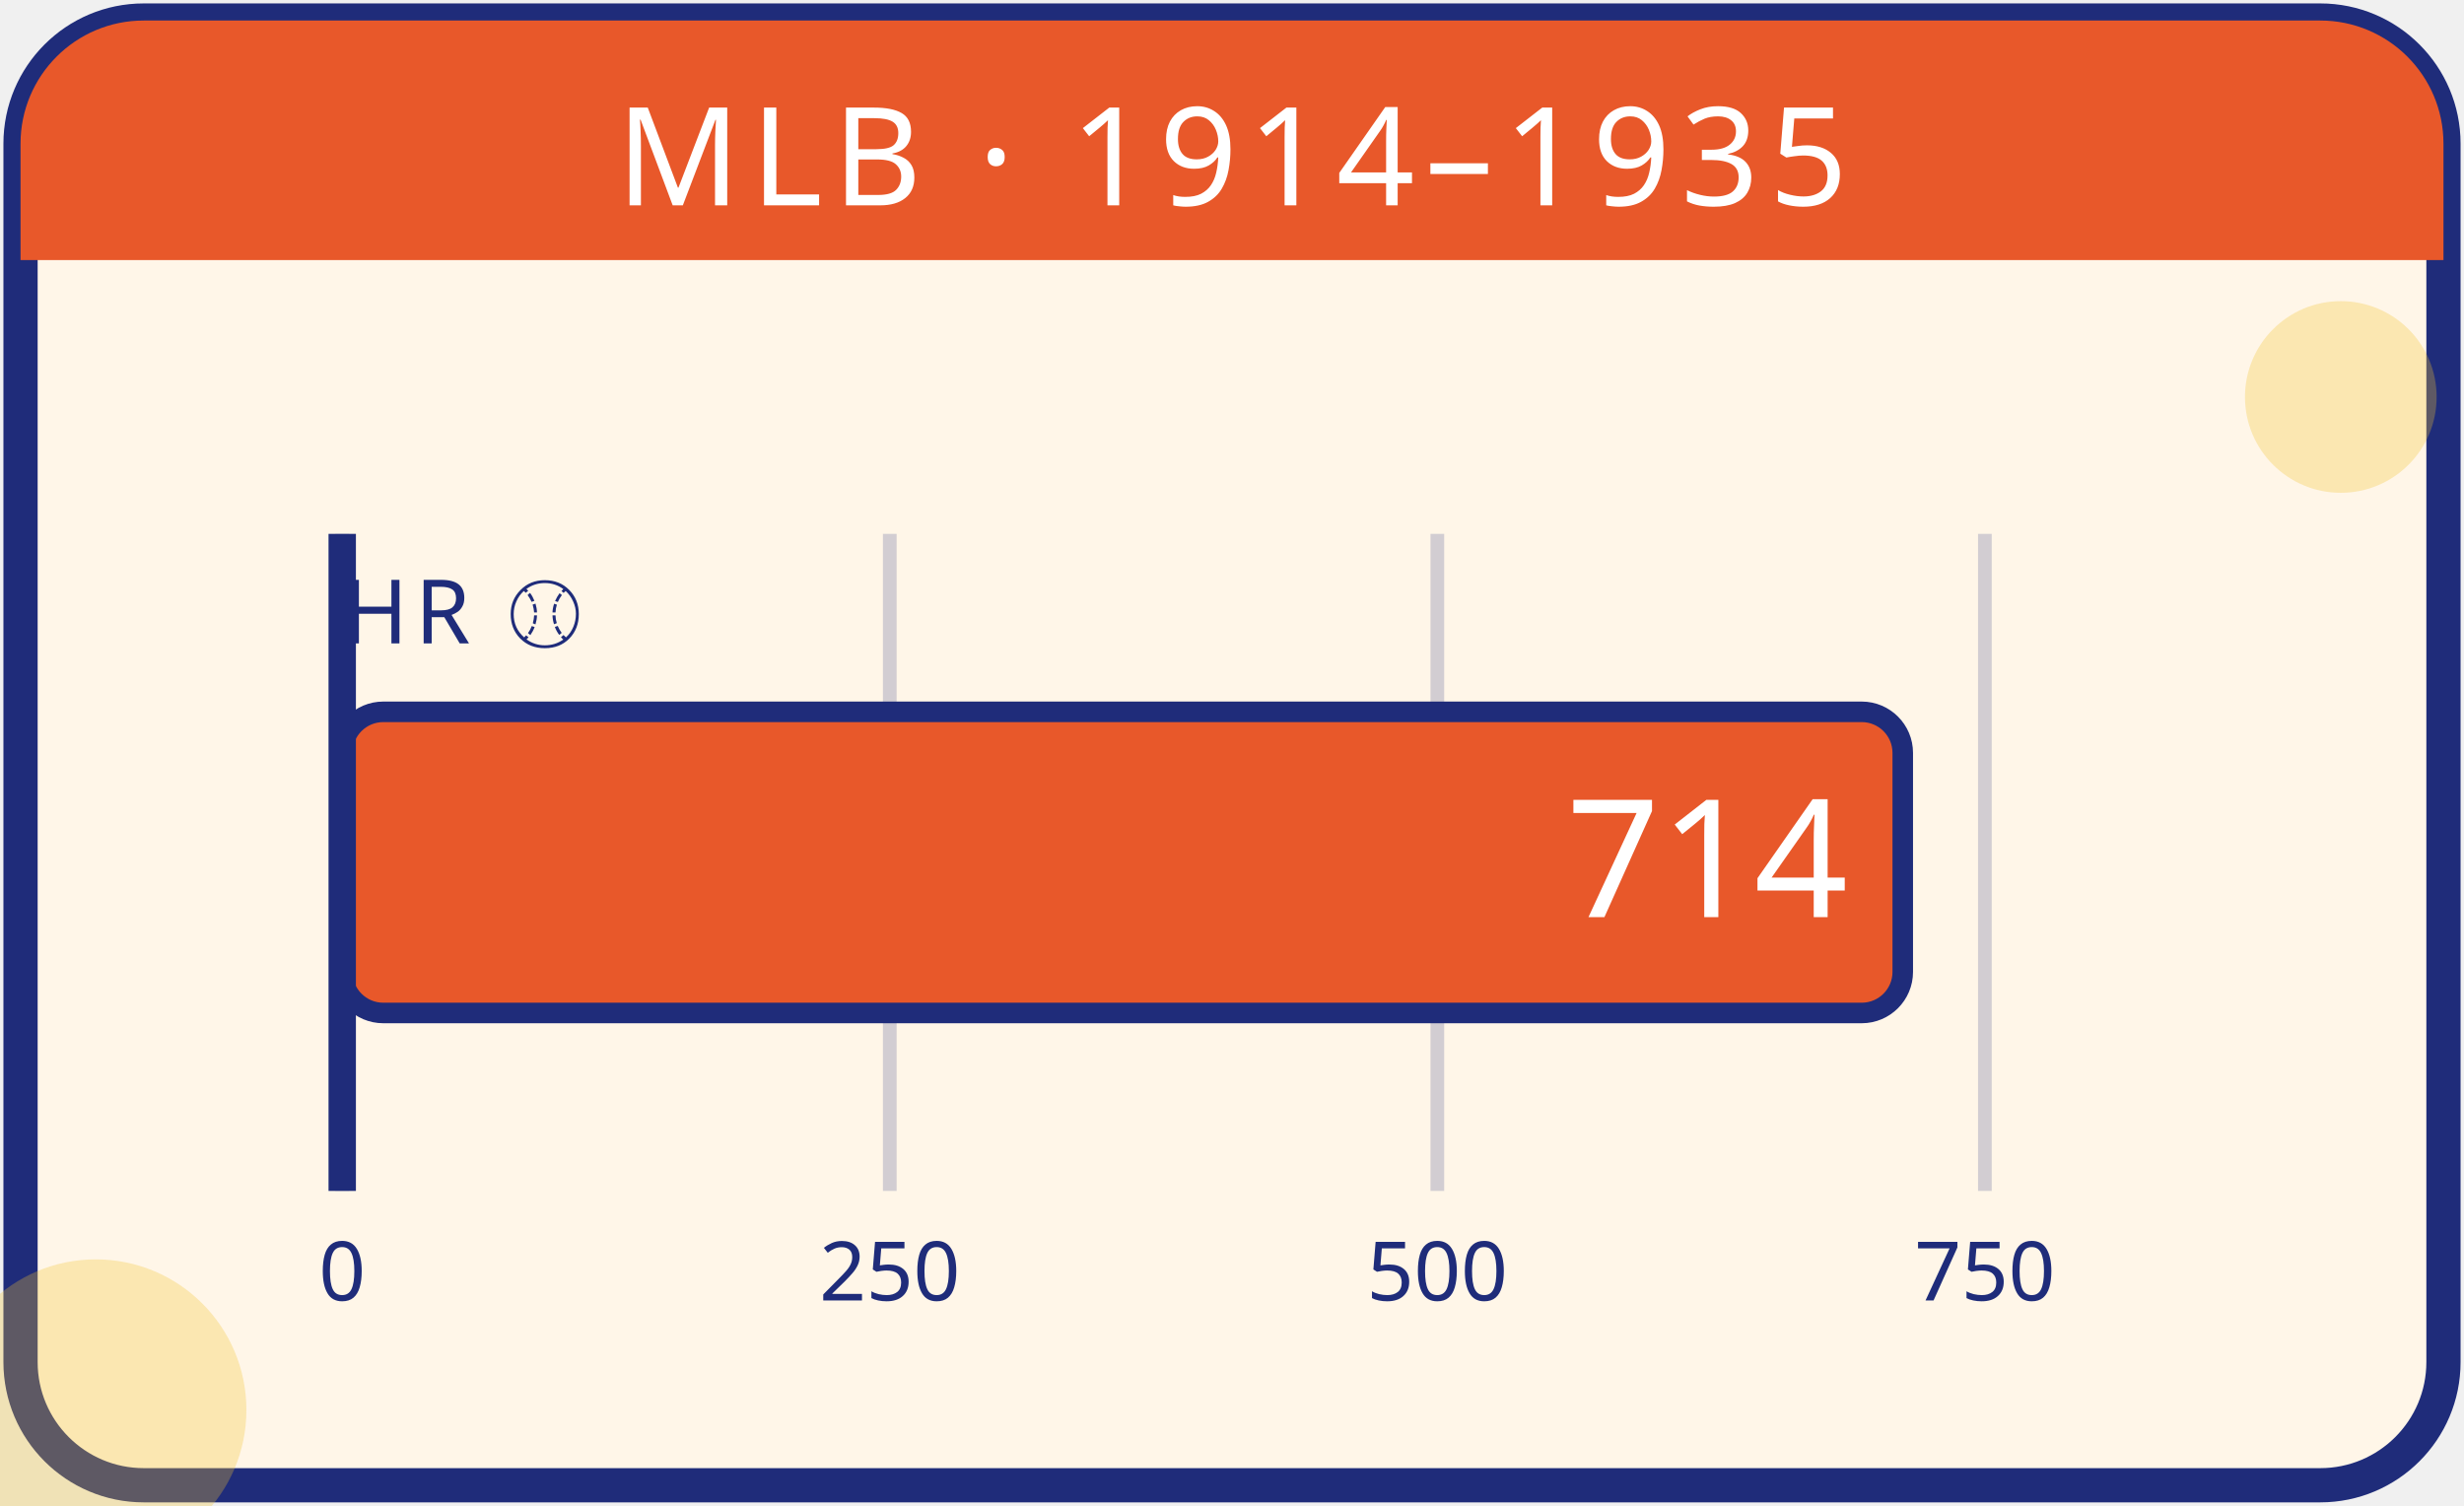
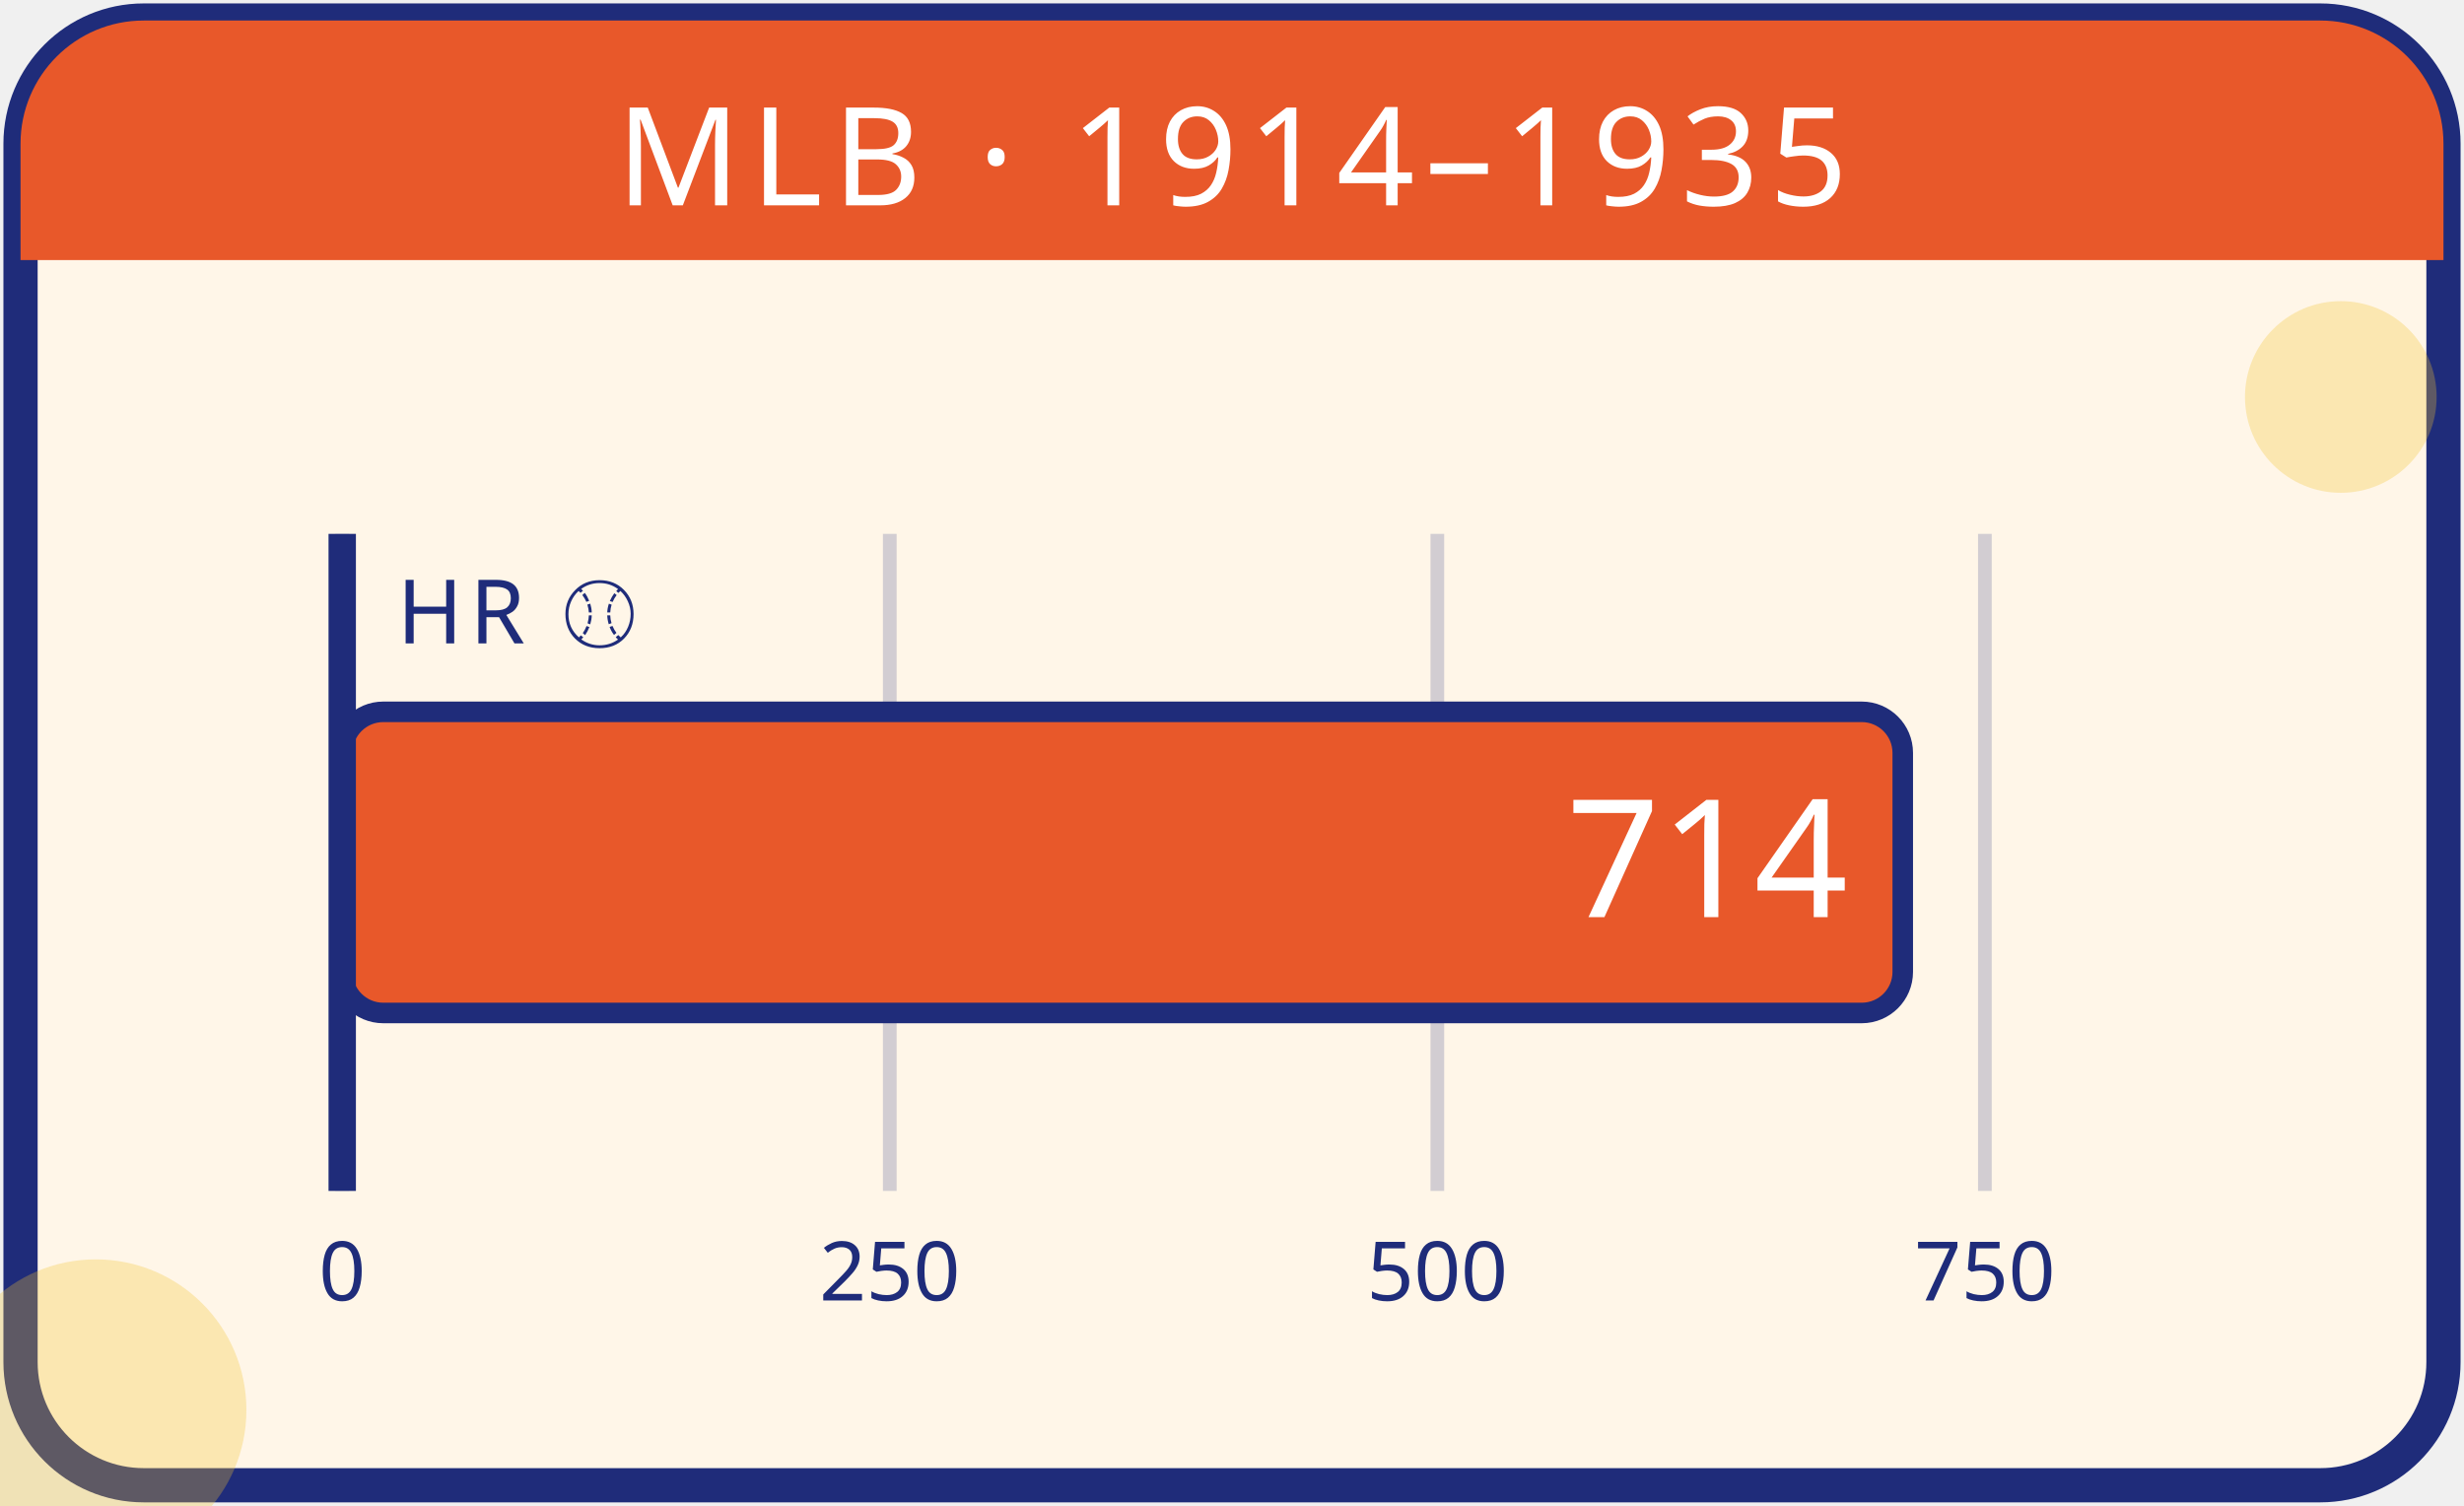
<svg xmlns="http://www.w3.org/2000/svg" viewBox="0 0 360 220" role="img" aria-label="Sports">
  <rect x="3" y="3" width="354" height="214" rx="18" fill="#FFF6E8" stroke="#1F2C7A" stroke-width="5" />
  <path d="M3 21a18 18 0 0 1 18-18h318a18 18 0 0 1 18 18v17H3z" fill="#E8582A" />
  <text x="180" y="30" text-anchor="middle" font-family="Anton,Impact,'Arial Narrow Bold',sans-serif" font-size="20" letter-spacing="1.5" fill="#fff">MLB · 1914–1935</text>
  <circle cx="14" cy="206" r="22" fill="#F2C230" opacity=".3" />
  <circle cx="342" cy="58" r="14" fill="#F2C230" opacity=".3" />
  <g transform="translate(180 128)">
    <g transform="translate(-130 -50)">
      <path d="M0 0V96" stroke="#1F2C7A" stroke-opacity=".2" stroke-width="2" />
      <text x="0" y="112" text-anchor="middle" font-family="Anton,Impact,'Arial Narrow Bold',sans-serif" font-size="12" fill="#1F2C7A">0</text>
      <path d="M80 0V96" stroke="#1F2C7A" stroke-opacity=".2" stroke-width="2" />
      <text x="80" y="112" text-anchor="middle" font-family="Anton,Impact,'Arial Narrow Bold',sans-serif" font-size="12" fill="#1F2C7A">250</text>
      <path d="M160 0V96" stroke="#1F2C7A" stroke-opacity=".2" stroke-width="2" />
      <text x="160" y="112" text-anchor="middle" font-family="Anton,Impact,'Arial Narrow Bold',sans-serif" font-size="12" fill="#1F2C7A">500</text>
      <path d="M240 0V96" stroke="#1F2C7A" stroke-opacity=".2" stroke-width="2" />
      <text x="240" y="112" text-anchor="middle" font-family="Anton,Impact,'Arial Narrow Bold',sans-serif" font-size="12" fill="#1F2C7A">750</text>
      <rect y="26" width="228" height="44" rx="6" fill="#E8582A" stroke="#1F2C7A" stroke-width="3" />
      <text x="220" y="56" text-anchor="end" font-family="Anton,Impact,'Arial Narrow Bold',sans-serif" font-size="24" fill="#fff">714</text>
      <path d="M0 0V96" stroke="#1F2C7A" stroke-width="4" />
-       <text x="0" y="16" font-family="Anton,Impact,'Arial Narrow Bold',sans-serif" font-size="13" letter-spacing="1" fill="#1F2C7A">HR ⚾</text>
+       <text x="8" y="16" font-family="Anton,Impact,'Arial Narrow Bold',sans-serif" font-size="13" letter-spacing="1" fill="#1F2C7A">HR ⚾</text>
    </g>
  </g>
</svg>
